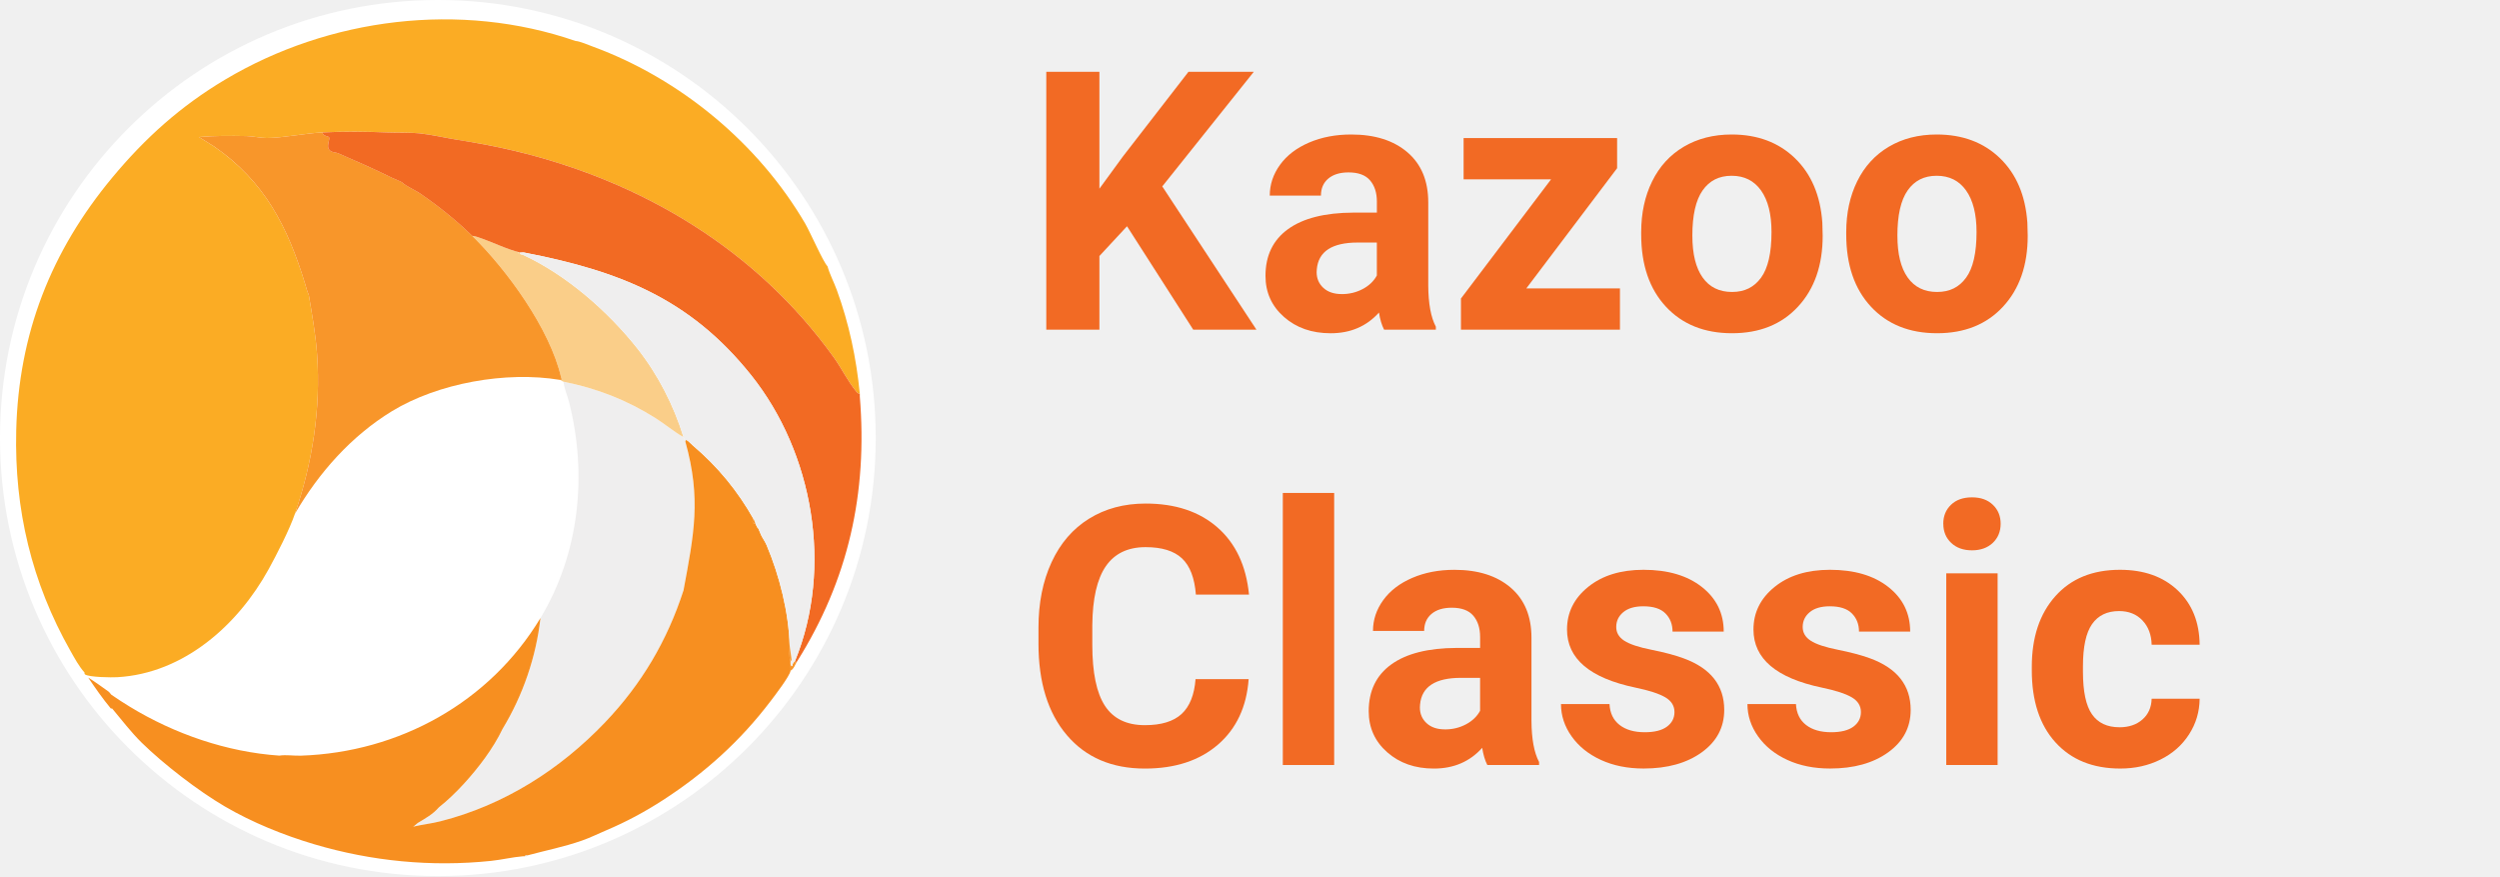
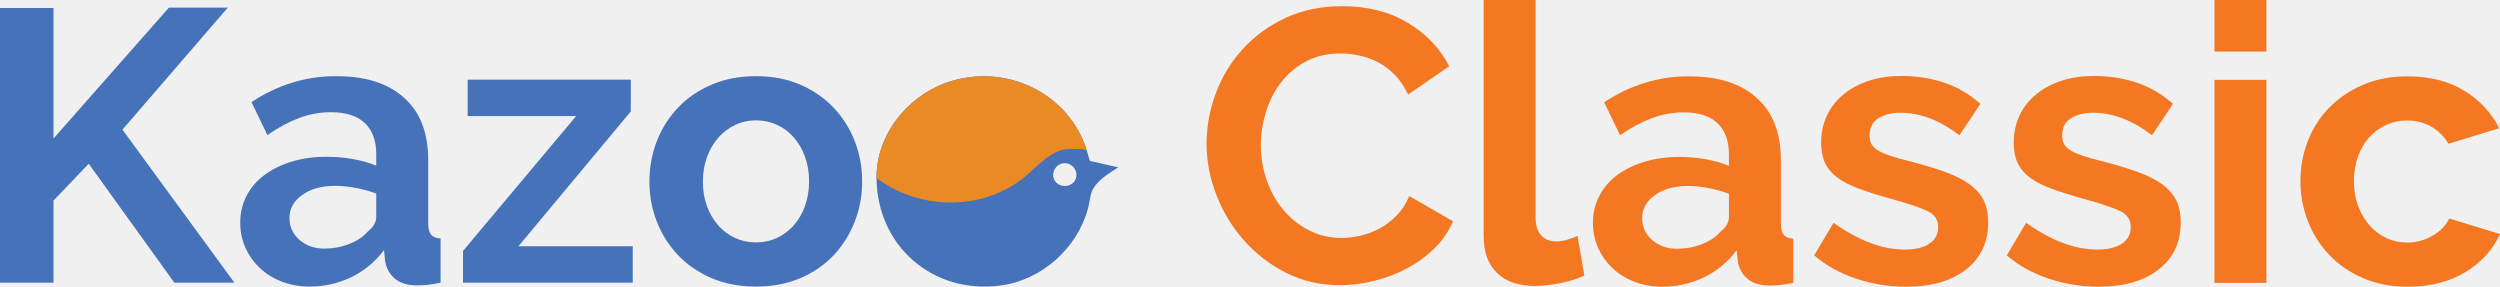
- <svg xmlns="http://www.w3.org/2000/svg" id="Layer_1" version="1.1" viewBox="0 0 1231.58 431.58">
+ <svg xmlns="http://www.w3.org/2000/svg" id="Layer_1" data-name="Layer 1" viewBox="0 0 1690.39 193.88">
  <defs>
    <style>
-       .st0 {
-         fill: #face89;
+       .cls-1 {
+         fill: #f47721;
      }

-       .st1 {
-         fill: #fff;
+       .cls-2 {
+         fill: #e98a24;
      }

-       .st2 {
-         fill: #f8962a;
-       }
- 
-       .st3 {
-         fill: #efeeee;
-       }
- 
-       .st4 {
-         fill: #fbac24;
-       }
- 
-       .st5 {
-         fill: #dcdbdb;
-       }
- 
-       .st6 {
-         fill: #f26a23;
-       }
- 
-       .st7 {
-         fill: #f78f20;
-       }
- 
-       .st8 {
-         fill: #f26a24;
+       .cls-3 {
+         fill: #4572b8;
      }
    </style>
  </defs>
-   <circle class="st1" cx="215.79" cy="215.79" r="215.79" />
  <g>
-     <path class="st4" d="M423.74,193.95c-1.02-.03-1.45-.72-2.01-1.4-3.72-4.51-7.2-11.45-10.81-16.48-38.05-53.03-94.32-86.71-157.3-101.75-9.72-2.32-18.35-3.89-28.2-5.45-5.86-.94-12.93-2.61-18.65-3.19-4.99-.5-10.76-.26-15.92-.45-10.73-.41-21.13-.55-31.84,0-8.85.44-19.43,2.73-27.52,2.76-2.93.02-7-.9-9.99-.96-7.79-.15-15.73-.19-23.44.47l7.41,4.64c24.94,17.2,36.25,39.5,44.89,67.68.64,2.08.92,3.54,1.82,5.46,1.63,9.72,3.4,19.48,4.09,29.34,1.88,26.8-2.26,53.25-10.91,78.46-2.7,7.87-8.86,19.85-12.95,27.3-15.12,27.51-41.82,51.37-74.59,53.23-2.87.17-13.84.05-15.89-1.35-.45-.31-.21-.87-.28-.94-2.78-3.12-4.85-6.99-6.9-10.61-19.15-33.77-27.7-69.73-26.76-108.56,1.16-47.69,17.14-88.34,47.31-124.64,16.23-19.53,33.68-35.21,55.64-48.29C162.18,8.7,226.9.57,283.64,20.19c1.98.05,6.62,2.07,8.75,2.85,42.96,15.81,81.32,47.59,104.42,87.08,2.48,4.24,8.74,18.72,11.01,21.06,1.11,4.01,3.12,7.7,4.55,11.59,6.02,16.42,9.69,33.76,11.37,51.18Z" />
-     <path class="st3" d="M336.85,290.84c-8.06,24.89-20.68,46.2-38.66,65.05-22.13,23.2-49.79,40.79-81.13,48.73-4.48,1.14-9.16,1.62-13.48,2.67.74-.35,1.77-1.52,2.27-1.82,3.87-2.33,7.42-4.24,10.46-7.73,4.23-3.29,8.63-7.59,12.29-11.59,7.19-7.86,14.5-17.45,19.09-27.08,9.97-16.47,16.5-35.36,18.65-54.58,19.2-31.85,23.23-70.56,14.1-106.44-.85-3.32-2.34-6.55-2.73-10.01,16.48,3.28,31.21,9.01,45.45,18,4.67,2.95,8.88,6.55,13.69,9.29.26.85.76,1.74.91,2.27,7.89,28.2,4.21,45.64-.91,73.23Z" />
-     <path class="st0" d="M234.96,116.63c6.59,2.07,15.16,6.39,21.38,7.73-.28,1.24.67.84,1.33,1.14,21.33,9.84,41.92,27.82,56.43,46.16,10.11,12.78,17.99,28.15,22.74,43.67-4.8-2.73-9.01-6.33-13.68-9.29-14.24-9-28.97-14.72-45.45-18.01-.44-.09-1.39-.84-1.82-.91,1.44.18.81-.43.61-1.29-5.55-23.82-26.53-52.71-43.82-69.67.78.05,1.54.22,2.27.45ZM255.21,124.36v.45c.3-.15.3-.3,0-.45Z" />
-     <path class="st2" d="M275.91,187.13c-26.46-4.4-60.06,1.58-82.79,15.46-20.04,12.25-36.04,30.32-47.76,50.49,8.65-25.21,12.79-51.66,10.91-78.45-.69-9.87-2.46-19.63-4.09-29.35-.9-1.92-1.18-3.38-1.82-5.46-8.64-28.18-19.95-50.48-44.88-67.69l-7.42-4.62c7.72-.68,15.65-.63,23.44-.48,2.99.05,7.06.98,9.99.96,8.09-.04,18.67-2.32,27.52-2.76-.24,1.66,2.85,1.91,3.11,2.33.77,1.22-2.05,5.17,1.02,6.95,1.16.68,2.43.51,3.55,1,8.98,3.88,17.96,7.83,26.56,12.1,1.57.78,3.34,1.31,4.87,2.18,1.43,1.59,6.71,4,8.86,5.47,9.02,6.18,17.91,13.26,25.71,20.91,17.29,16.96,38.28,45.85,43.82,69.67.21.86.84,1.47-.6,1.29Z" />
-     <path class="st6" d="M392.8,325.87c-.93.58-.99.76-.91-.45,18.68-45.9,8.87-102.25-21.64-140.52-30.42-38.14-65.54-51.5-112.09-60.53-.54-.1-1.3.11-1.82,0-6.22-1.34-14.79-5.66-21.38-7.73-.74-.23-1.5-.41-2.27-.45-7.81-7.66-16.69-14.72-25.71-20.91-2.15-1.47-7.43-3.88-8.86-5.47-1.54-.87-3.31-1.41-4.87-2.18-8.6-4.28-17.59-8.22-26.56-12.1-1.12-.49-2.39-.32-3.55-1-3.07-1.78-.25-5.74-1.01-6.95-.27-.42-3.36-.67-3.12-2.34,10.71-.54,21.11-.4,31.84,0,5.16.2,10.93-.05,15.92.45,5.72.58,12.79,2.25,18.65,3.18,9.85,1.56,18.49,3.14,28.2,5.46,62.98,15.04,119.26,48.72,157.3,101.75,3.61,5.03,7.1,11.97,10.81,16.48.57.69.99,1.38,2.01,1.41.03.3-.03.61,0,.91,0,.02-.02.18,0,.45,3.88,47.66-5.61,90.2-30.93,130.55Z" />
-     <path class="st7" d="M389.62,330.41c-.4,2.65-7.78,12.27-9.83,14.96-14.91,19.64-32.31,35.33-52.95,48.72-9.07,5.88-18.09,10.72-28.2,15.01-3.93,1.66-7.78,3.59-11.83,5-8.78,3.07-17.89,4.86-26.84,7.28-.42.11-1.08-.18-1.36.45-.3.01-.61-.02-.91,0-5.25.43-10.45,1.72-15.7,2.27-29.36,3.07-58.95.16-87.1-8.18-15.01-4.45-30.58-10.73-44.12-18.65-13.13-7.67-30.16-20.84-40.94-31.39-5.04-4.93-10.01-11.39-14.56-16.83-.05-.05-.59.08-.76-.14-3.97-4.79-7.56-9.95-11.05-15.11,3.42,2.12,6.7,4.52,9.97,6.86.66.48,1.11,1.36,1.4,1.56,2.69,1.88,6.27,4.19,9.1,5.91,22.05,13.45,47.87,22.35,73.69,24.11,3.53-.52,7.09.15,10.71.02,48.41-1.63,92.95-26.21,118.01-67.8-2.15,19.22-8.68,38.12-18.65,54.58-4.59,9.63-11.9,19.22-19.09,27.08-3.67,4-8.07,8.3-12.29,11.59-3.04,3.49-6.6,5.4-10.46,7.73-.5.3-1.53,1.46-2.27,1.82,4.32-1.05,9-1.53,13.48-2.67,31.34-7.94,59-25.53,81.13-48.73,17.98-18.85,30.6-40.16,38.66-65.05,5.12-27.59,8.8-45.03.91-73.23-.25-2.39,2.67,1,3.64,1.82,12.28,10.43,22.09,22.33,30.02,36.39-1.06.84-.43,2.38.91,2.27.34.63.59,1.21.91,1.82l.45.45c.62,1.22.91,2.22,1.36,3.18.74,1.56,2,3.28,2.73,5,6.38,15.14,10.92,33.11,11.37,49.58.07,2.49-.43,5.52.45,7.73,0,.45.03.91,0,1.36-.06,1.02.14,2.23,0,3.18Z" />
-     <path class="st2" d="M391.89,325.41c-.08,1.21-.02,1.04.91.45-.96,1.53-1.5,3.6-3.18,4.55.14-.95-.06-2.16,0-3.18l.46.91h.44c-.29-1.19,1.22-2.37,1.37-2.73Z" />
-     <path class="st7" d="M423.73,195.32c-.02-.27,0-.43,0-.45v.45Z" />
-     <path class="st3" d="M391.89,325.41c-.15.36-1.66,1.53-1.37,2.72h-.45l-.46-.91c.03-.45,0-.91,0-1.36,0-.1.65-.66.48-1.1l-.93-6.63c-.45-16.47-4.99-34.44-11.37-49.58-.73-1.72-1.99-3.44-2.73-5-.45-.96-.75-1.96-1.36-3.18-.1-.18-.38-.31-.45-.45-.32-.61-.57-1.19-.91-1.82-.31-.58-.47-1.5-.91-2.27-7.93-14.06-17.74-25.96-30.02-36.39-.97-.82-3.89-4.21-3.64-1.82-.15-.53-.65-1.42-.91-2.27-4.75-15.52-12.63-30.89-22.74-43.67-14.51-18.34-35.1-36.33-56.43-46.16-.66-.31-1.61.1-1.33-1.15.52.11,1.28-.1,1.82,0,46.55,9.03,81.67,22.39,112.09,60.53,30.51,38.26,40.32,94.62,21.64,140.52Z" />
-     <path class="st3" d="M255.21,124.36c.3.15.3.3,0,.45v-.45Z" />
-     <path class="st5" d="M259.98,421.39c-.22.6-.87.43-1.36.45.28-.63.94-.34,1.36-.45Z" />
-     <path class="st2" d="M389.62,325.87c-.89-2.21-.39-5.24-.45-7.73l.93,6.63c.17.44-.48,1-.48,1.1Z" />
-     <path class="st7" d="M372.33,258.09c-1.34.1-1.97-1.44-.91-2.27.44.78.6,1.7.91,2.27Z" />
-     <path class="st7" d="M373.7,260.37l-.45-.45c.07.14.36.27.45.45Z" />
+     <path class="cls-3" d="M737.01,108.82c-.95-2.31-1.42-4.78-2.17-7.15-11.96-37.81-52.3-57.94-90.35-47.22-28.93,8.15-52.04,35.38-51.83,65.86.33,46.03,38.04,78.79,83.82,72.76,27.84-3.67,51.99-25.2,59.2-52.21,1.92-7.19.83-10.87,6.12-16.86,3.97-4.5,9.32-7.57,14.28-10.85l-19.07-4.33ZM727.5,120.55c-1.97,6.3-11.23,7.01-14.42,1.36-2.62-4.63.47-10.64,5.61-11.47,5.63-.91,10.55,4.56,8.81,10.11Z" />
+     <path class="cls-2" d="M644.49,54.45c-28.93,8.15-52.04,35.38-51.83,65.86,28.72,22,71.54,22.45,99.9-.45,8.03-6.48,18.51-19.06,29.92-19.06h9.54c.46,0,2.14.74,2.82.87-11.96-37.81-52.3-57.94-90.35-47.22Z" />
  </g>
  <g>
-     <path class="st8" d="M555.43,111.46l-13.61,14.66v36.3h-26.18V35.37h26.18v57.59l11.52-15.79,32.37-41.8h32.2l-45.11,56.46,46.42,70.59h-31.15l-32.64-50.96Z" />
-     <path class="st8" d="M682.13,162.42c-1.17-2.27-2.01-5.09-2.53-8.46-6.11,6.81-14.05,10.21-23.82,10.21-9.25,0-16.92-2.67-22.99-8.03-6.08-5.35-9.12-12.1-9.12-20.24,0-10,3.71-17.68,11.13-23.04,7.42-5.35,18.13-8.06,32.16-8.12h11.61v-5.41c0-4.36-1.12-7.85-3.36-10.47-2.24-2.62-5.77-3.93-10.6-3.93-4.25,0-7.58,1.02-9.99,3.05-2.41,2.04-3.62,4.83-3.62,8.38h-25.22c0-5.47,1.69-10.53,5.06-15.18,3.37-4.65,8.14-8.3,14.31-10.95,6.17-2.65,13.09-3.97,20.77-3.97,11.63,0,20.87,2.92,27.71,8.77,6.83,5.85,10.25,14.06,10.25,24.65v40.93c.06,8.96,1.31,15.74,3.75,20.33v1.48h-25.48ZM661.27,144.88c3.72,0,7.16-.83,10.3-2.49,3.14-1.66,5.47-3.88,6.98-6.68v-16.23h-9.42c-12.62,0-19.34,4.36-20.16,13.09l-.09,1.48c0,3.14,1.1,5.73,3.32,7.77,2.21,2.04,5.24,3.05,9.08,3.05Z" />
-     <path class="st8" d="M752.2,142.09h46.16v20.33h-78.36v-15.36l44.42-58.73h-43.11v-20.33h75.65v14.86l-44.76,59.23Z" />
-     <path class="st8" d="M808.83,114.34c0-9.37,1.8-17.71,5.41-25.04,3.61-7.33,8.8-13,15.58-17.02,6.78-4.01,14.64-6.02,23.6-6.02,12.74,0,23.14,3.9,31.2,11.69,8.06,7.8,12.55,18.38,13.48,31.76l.17,6.46c0,14.49-4.04,26.11-12.13,34.86-8.09,8.76-18.94,13.13-32.55,13.13s-24.48-4.36-32.59-13.09-12.17-20.59-12.17-35.6v-1.13ZM834.05,116.13c0,8.97,1.69,15.83,5.06,20.58,3.37,4.75,8.2,7.12,14.48,7.12s10.88-2.35,14.31-7.04c3.43-4.69,5.15-12.19,5.15-22.5,0-8.8-1.72-15.61-5.15-20.45-3.43-4.83-8.26-7.25-14.49-7.25s-10.94,2.4-14.31,7.21c-3.38,4.81-5.06,12.25-5.06,22.33Z" />
-     <path class="st8" d="M909.88,114.34c0-9.37,1.8-17.71,5.41-25.04,3.61-7.33,8.8-13,15.58-17.02,6.78-4.01,14.64-6.02,23.6-6.02,12.74,0,23.14,3.9,31.2,11.69,8.06,7.8,12.55,18.38,13.48,31.76l.17,6.46c0,14.49-4.04,26.11-12.13,34.86-8.09,8.76-18.94,13.13-32.55,13.13s-24.48-4.36-32.59-13.09-12.17-20.59-12.17-35.6v-1.13ZM935.1,116.13c0,8.97,1.69,15.83,5.06,20.58,3.37,4.75,8.2,7.12,14.48,7.12s10.88-2.35,14.31-7.04c3.43-4.69,5.15-12.19,5.15-22.5,0-8.8-1.72-15.61-5.15-20.45-3.43-4.83-8.26-7.25-14.49-7.25s-10.94,2.4-14.31,7.21c-3.38,4.81-5.06,12.25-5.06,22.33Z" />
-     <path class="st8" d="M615.37,334.55c-.99,13.67-6.04,24.43-15.14,32.29-9.11,7.85-21.1,11.78-36,11.78-16.29,0-29.1-5.48-38.44-16.45-9.34-10.96-14-26.02-14-45.16v-7.77c0-12.22,2.15-22.98,6.46-32.29,4.3-9.31,10.46-16.45,18.46-21.42,8-4.97,17.29-7.46,27.88-7.46,14.66,0,26.47,3.93,35.43,11.78,8.96,7.85,14.14,18.88,15.53,33.07h-26.18c-.64-8.2-2.92-14.15-6.85-17.84-3.93-3.69-9.9-5.54-17.93-5.54-8.73,0-15.26,3.13-19.59,9.38-4.33,6.25-6.56,15.96-6.68,29.1v9.6c0,13.73,2.08,23.76,6.24,30.11s10.72,9.51,19.68,9.51c8.08,0,14.12-1.85,18.11-5.54,3.98-3.69,6.27-9.41,6.85-17.15h26.18Z" />
-     <path class="st8" d="M657.52,376.87h-25.31v-134.03h25.31v134.03Z" />
-     <path class="st8" d="M733,376.87c-1.17-2.27-2.01-5.09-2.53-8.46-6.11,6.81-14.05,10.21-23.82,10.21-9.25,0-16.92-2.67-22.99-8.03-6.08-5.35-9.12-12.1-9.12-20.24,0-10,3.71-17.68,11.13-23.04,7.42-5.35,18.13-8.06,32.16-8.12h11.61v-5.41c0-4.36-1.12-7.85-3.36-10.47-2.24-2.62-5.77-3.93-10.6-3.93-4.25,0-7.58,1.02-9.99,3.05-2.41,2.04-3.62,4.83-3.62,8.38h-25.22c0-5.47,1.69-10.53,5.06-15.18,3.37-4.65,8.14-8.3,14.31-10.95,6.17-2.65,13.09-3.97,20.77-3.97,11.63,0,20.87,2.92,27.71,8.77,6.83,5.85,10.25,14.06,10.25,24.65v40.92c.06,8.96,1.31,15.74,3.75,20.33v1.48h-25.48ZM712.15,359.33c3.72,0,7.16-.83,10.3-2.49s5.47-3.88,6.98-6.68v-16.23h-9.42c-12.62,0-19.34,4.36-20.16,13.09l-.09,1.48c0,3.14,1.1,5.73,3.32,7.77,2.21,2.04,5.24,3.05,9.08,3.05Z" />
-     <path class="st8" d="M825.23,350.78c0-3.08-1.53-5.51-4.58-7.29-3.05-1.77-7.96-3.36-14.7-4.76-22.46-4.71-33.68-14.25-33.68-28.62,0-8.38,3.48-15.37,10.43-20.99,6.95-5.61,16.04-8.42,27.27-8.42,11.98,0,21.57,2.82,28.75,8.46,7.18,5.64,10.78,12.97,10.78,21.99h-25.22c0-3.61-1.16-6.59-3.49-8.94-2.33-2.36-5.96-3.53-10.91-3.53-4.25,0-7.53.96-9.86,2.88-2.33,1.92-3.49,4.36-3.49,7.33,0,2.79,1.32,5.05,3.97,6.76,2.65,1.72,7.11,3.2,13.39,4.45,6.28,1.25,11.58,2.66,15.88,4.23,13.32,4.89,19.98,13.35,19.98,25.39,0,8.61-3.7,15.58-11.08,20.9-7.39,5.32-16.93,7.98-28.62,7.98-7.91,0-14.94-1.41-21.07-4.23-6.14-2.82-10.95-6.69-14.44-11.61-3.49-4.92-5.24-10.22-5.24-15.92h23.91c.23,4.48,1.89,7.91,4.97,10.3,3.08,2.39,7.21,3.58,12.39,3.58,4.83,0,8.48-.92,10.95-2.75,2.47-1.83,3.71-4.23,3.71-7.2Z" />
-     <path class="st8" d="M917.12,350.78c0-3.08-1.53-5.51-4.58-7.29-3.05-1.77-7.96-3.36-14.7-4.76-22.46-4.71-33.68-14.25-33.68-28.62,0-8.38,3.48-15.37,10.43-20.99,6.95-5.61,16.04-8.42,27.27-8.42,11.98,0,21.57,2.82,28.75,8.46,7.18,5.64,10.78,12.97,10.78,21.99h-25.22c0-3.61-1.16-6.59-3.49-8.94-2.33-2.36-5.96-3.53-10.91-3.53-4.25,0-7.53.96-9.86,2.88-2.33,1.92-3.49,4.36-3.49,7.33,0,2.79,1.32,5.05,3.97,6.76,2.65,1.72,7.11,3.2,13.39,4.45,6.28,1.25,11.58,2.66,15.88,4.23,13.32,4.89,19.98,13.35,19.98,25.39,0,8.61-3.7,15.58-11.08,20.9-7.39,5.32-16.93,7.98-28.62,7.98-7.91,0-14.94-1.41-21.07-4.23-6.14-2.82-10.95-6.69-14.44-11.61-3.49-4.92-5.24-10.22-5.24-15.92h23.91c.23,4.48,1.89,7.91,4.97,10.3,3.08,2.39,7.21,3.58,12.39,3.58,4.83,0,8.48-.92,10.95-2.75,2.47-1.83,3.71-4.23,3.71-7.2Z" />
-     <path class="st8" d="M957.7,258.02c0-3.78,1.26-6.89,3.8-9.34,2.53-2.44,5.98-3.67,10.34-3.67s7.74,1.22,10.3,3.67c2.56,2.44,3.84,5.56,3.84,9.34s-1.3,6.98-3.88,9.42c-2.59,2.44-6.01,3.67-10.25,3.67s-7.67-1.22-10.25-3.67c-2.59-2.44-3.88-5.58-3.88-9.42ZM984.48,376.87h-25.31v-94.42h25.31v94.42Z" />
-     <path class="st8" d="M1044.52,358.28c4.65,0,8.43-1.28,11.34-3.84,2.91-2.56,4.42-5.96,4.54-10.21h23.65c-.06,6.4-1.8,12.26-5.24,17.58-3.43,5.32-8.13,9.45-14.09,12.39-5.96,2.94-12.55,4.41-19.76,4.41-13.5,0-24.14-4.29-31.94-12.87-7.8-8.58-11.69-20.43-11.69-35.56v-1.66c0-14.54,3.87-26.15,11.61-34.82,7.74-8.67,18.35-13,31.85-13,11.81,0,21.28,3.36,28.4,10.08,7.12,6.72,10.75,15.66,10.86,26.83h-23.65c-.12-4.91-1.63-8.9-4.54-11.97-2.91-3.07-6.75-4.61-11.52-4.61-5.88,0-10.31,2.14-13.31,6.42-3,4.28-4.49,11.23-4.49,20.84v2.62c0,9.73,1.48,16.72,4.45,20.98,2.97,4.25,7.47,6.38,13.53,6.38Z" />
+     <path class="cls-1" d="M815.85,96.94c0-11.35,2.05-22.57,6.16-33.67,4.1-11.09,10.09-21,17.95-29.74,7.86-8.73,17.46-15.81,28.82-21.22,11.35-5.41,24.28-8.12,38.78-8.12,17.12,0,31.92,3.76,44.41,11.27,12.49,7.51,21.79,17.29,27.9,29.34l-27.77,19.13c-2.45-5.24-5.42-9.65-8.91-13.23-3.5-3.58-7.25-6.42-11.27-8.52-4.02-2.1-8.21-3.62-12.58-4.58-4.37-.96-8.65-1.44-12.84-1.44-9.08,0-16.99,1.83-23.71,5.5-6.73,3.67-12.31,8.43-16.77,14.28-4.45,5.85-7.82,12.49-10.09,19.91-2.27,7.43-3.41,14.8-3.41,22.14,0,8.21,1.31,16.11,3.93,23.71,2.62,7.6,6.33,14.28,11.13,20.04,4.8,5.76,10.57,10.39,17.29,13.89,6.72,3.5,14.1,5.24,22.14,5.24,4.19,0,8.56-.52,13.1-1.57,4.54-1.05,8.86-2.71,12.97-4.98,4.1-2.27,7.9-5.2,11.4-8.78,3.49-3.58,6.29-7.9,8.38-12.97l29.61,17.03c-2.97,6.99-7.21,13.15-12.71,18.47-5.5,5.33-11.7,9.82-18.6,13.49-6.9,3.67-14.28,6.46-22.14,8.38-7.86,1.92-15.55,2.88-23.06,2.88-13.28,0-25.41-2.79-36.42-8.38-11-5.59-20.48-12.88-28.43-21.88-7.95-8.99-14.15-19.21-18.6-30.65-4.45-11.44-6.68-23.1-6.68-34.98Z" />
+     <path class="cls-1" d="M1003.18,0h35.11v147.24c0,5.07,1.22,9,3.67,11.79,2.45,2.8,5.94,4.19,10.48,4.19,2.1,0,4.41-.35,6.94-1.05,2.53-.7,4.93-1.57,7.21-2.62l4.71,26.72c-4.71,2.27-10.22,4.02-16.51,5.24-6.29,1.22-11.96,1.83-17.03,1.83-11,0-19.52-2.92-25.54-8.78-6.03-5.85-9.04-14.19-9.04-25.02V0Z" />
+     <path class="cls-1" d="M1123.96,193.88c-6.64,0-12.84-1.09-18.6-3.28-5.76-2.18-10.74-5.24-14.93-9.17-4.19-3.93-7.47-8.51-9.83-13.75s-3.54-11-3.54-17.29,1.44-12.44,4.32-17.95,6.9-10.17,12.05-14.02c5.15-3.84,11.31-6.85,18.47-9.04,7.16-2.18,15.02-3.27,23.58-3.27,6.11,0,12.09.52,17.95,1.57,5.85,1.05,11.04,2.53,15.59,4.45v-7.86c0-9.08-2.58-16.07-7.73-20.96-5.15-4.89-12.8-7.34-22.92-7.34-7.34,0-14.5,1.31-21.48,3.93-6.99,2.62-14.15,6.46-21.48,11.53l-10.74-22.27c17.64-11.7,36.68-17.55,57.12-17.55s35.06,4.85,45.98,14.54c10.91,9.69,16.38,23.71,16.38,42.05v42.71c0,3.67.66,6.29,1.96,7.86,1.31,1.57,3.45,2.45,6.42,2.62v29.87c-5.94,1.22-11.09,1.83-15.46,1.83-6.64,0-11.75-1.49-15.33-4.45-3.58-2.97-5.81-6.9-6.68-11.79l-.79-7.6c-6.12,8.04-13.54,14.15-22.27,18.34-8.74,4.19-18.08,6.29-28.03,6.29ZM1133.92,168.2c5.94,0,11.57-1.05,16.9-3.14,5.33-2.1,9.47-4.89,12.45-8.38,3.84-2.97,5.76-6.29,5.76-9.96v-15.72c-4.19-1.57-8.74-2.84-13.62-3.8-4.89-.96-9.61-1.44-14.15-1.44-9.08,0-16.51,2.06-22.27,6.16-5.76,4.11-8.65,9.3-8.65,15.59,0,5.94,2.27,10.87,6.81,14.8,4.54,3.93,10.13,5.9,16.77,5.9Z" />
+     <path class="cls-1" d="M1288.76,193.88c-11.53,0-22.79-1.83-33.8-5.5-11-3.67-20.44-8.91-28.3-15.72l13.1-22.01c8.38,5.94,16.55,10.44,24.5,13.49,7.95,3.06,15.85,4.58,23.71,4.58,6.98,0,12.49-1.31,16.51-3.93,4.02-2.62,6.03-6.37,6.03-11.27s-2.36-8.47-7.07-10.74c-4.72-2.27-12.4-4.89-23.06-7.86-8.91-2.44-16.51-4.8-22.79-7.07-6.29-2.27-11.36-4.85-15.2-7.73-3.84-2.88-6.64-6.2-8.38-9.96-1.75-3.75-2.62-8.25-2.62-13.49,0-6.98,1.35-13.27,4.06-18.86,2.71-5.59,6.5-10.35,11.4-14.28,4.89-3.93,10.61-6.94,17.16-9.04,6.55-2.1,13.67-3.14,21.35-3.14,10.3,0,19.95,1.49,28.95,4.45,8.99,2.97,17.25,7.77,24.76,14.41l-14.15,21.22c-6.99-5.24-13.75-9.08-20.3-11.53-6.55-2.44-13.06-3.67-19.52-3.67-5.94,0-10.92,1.22-14.93,3.67-4.02,2.45-6.03,6.38-6.03,11.79,0,2.45.48,4.45,1.44,6.03.96,1.57,2.49,2.97,4.58,4.19,2.1,1.22,4.85,2.4,8.25,3.54,3.41,1.14,7.64,2.32,12.71,3.54,9.43,2.45,17.51,4.89,24.24,7.34,6.72,2.45,12.22,5.24,16.51,8.38,4.28,3.14,7.42,6.77,9.43,10.87,2.01,4.11,3.01,9.04,3.01,14.8,0,13.45-4.98,24.06-14.93,31.83-9.96,7.77-23.49,11.66-40.61,11.66Z" />
+     <path class="cls-1" d="M1418.97,193.88c-11.53,0-22.79-1.83-33.8-5.5-11-3.67-20.44-8.91-28.3-15.72l13.1-22.01c8.38,5.94,16.55,10.44,24.5,13.49,7.95,3.06,15.85,4.58,23.71,4.58,6.98,0,12.49-1.31,16.51-3.93,4.02-2.62,6.03-6.37,6.03-11.27s-2.36-8.47-7.07-10.74c-4.72-2.27-12.4-4.89-23.06-7.86-8.91-2.44-16.51-4.8-22.79-7.07-6.29-2.27-11.36-4.85-15.2-7.73-3.84-2.88-6.64-6.2-8.38-9.96-1.75-3.75-2.62-8.25-2.62-13.49,0-6.98,1.35-13.27,4.06-18.86,2.71-5.59,6.5-10.35,11.4-14.28,4.89-3.93,10.61-6.94,17.16-9.04,6.55-2.1,13.67-3.14,21.35-3.14,10.3,0,19.95,1.49,28.95,4.45,8.99,2.97,17.25,7.77,24.76,14.41l-14.15,21.22c-6.99-5.24-13.75-9.08-20.3-11.53-6.55-2.44-13.06-3.67-19.52-3.67-5.94,0-10.92,1.22-14.93,3.67-4.02,2.45-6.03,6.38-6.03,11.79,0,2.45.48,4.45,1.44,6.03.96,1.57,2.49,2.97,4.58,4.19,2.1,1.22,4.85,2.4,8.25,3.54,3.41,1.14,7.64,2.32,12.71,3.54,9.43,2.45,17.51,4.89,24.24,7.34,6.72,2.45,12.22,5.24,16.51,8.38,4.28,3.14,7.42,6.77,9.43,10.87,2.01,4.11,3.01,9.04,3.01,14.8,0,13.45-4.98,24.06-14.93,31.83-9.96,7.77-23.49,11.66-40.61,11.66Z" />
+     <path class="cls-1" d="M1497.3,34.85V0h35.11v34.85h-35.11ZM1497.3,191.26V53.97h35.11v137.29h-35.11Z" />
+     <path class="cls-1" d="M1555.46,122.62c0-9.6,1.66-18.69,4.98-27.25,3.32-8.56,8.12-16.07,14.41-22.53,6.29-6.46,13.89-11.61,22.79-15.46,8.91-3.84,18.95-5.76,30.13-5.76,15.02,0,27.81,3.23,38.38,9.69,10.57,6.46,18.47,14.93,23.71,25.41l-34.32,10.48c-2.97-5.06-6.9-8.95-11.79-11.66-4.89-2.71-10.31-4.06-16.24-4.06-5.07,0-9.78,1.01-14.15,3.01-4.37,2.01-8.17,4.81-11.4,8.38-3.23,3.58-5.76,7.91-7.6,12.97-1.83,5.07-2.75,10.66-2.75,16.77s.96,11.7,2.88,16.77c1.92,5.07,4.5,9.43,7.73,13.1,3.23,3.67,7.03,6.51,11.4,8.51,4.36,2.01,8.99,3.01,13.89,3.01,6.29,0,12.09-1.57,17.42-4.72,5.33-3.14,9.04-6.98,11.14-11.53l34.32,10.48c-4.72,10.48-12.49,19.04-23.32,25.68-10.83,6.64-23.84,9.96-39.04,9.96-11.18,0-21.22-1.92-30.13-5.76-8.91-3.84-16.51-9.04-22.79-15.59-6.29-6.55-11.14-14.15-14.54-22.79-3.41-8.65-5.11-17.69-5.11-27.12Z" />
+   </g>
+   <g>
+     <path class="cls-3" d="M0,191.15V5.39h36.16v88.29L114.23,5.13h39.82l-71.26,82.53,75.72,103.49h-40.61l-57.9-80.43-23.84,24.89v55.54H0Z" />
+     <path class="cls-3" d="M209.34,193.77c-6.64,0-12.84-1.09-18.6-3.28-5.76-2.18-10.74-5.24-14.93-9.17-4.19-3.93-7.47-8.51-9.83-13.75-2.36-5.24-3.54-11-3.54-17.29s1.44-12.44,4.32-17.95,6.9-10.17,12.05-14.02c5.15-3.84,11.31-6.85,18.47-9.04,7.16-2.18,15.02-3.27,23.58-3.27,6.11,0,12.09.52,17.95,1.57,5.85,1.05,11.04,2.53,15.59,4.45v-7.86c0-9.08-2.58-16.07-7.73-20.96-5.15-4.89-12.8-7.34-22.92-7.34-7.34,0-14.5,1.31-21.48,3.93-6.99,2.62-14.15,6.46-21.48,11.53l-10.74-22.27c17.64-11.7,36.68-17.55,57.12-17.55s35.06,4.85,45.98,14.54c10.91,9.69,16.38,23.71,16.38,42.05v42.71c0,3.67.65,6.29,1.96,7.86,1.31,1.57,3.45,2.45,6.42,2.62v29.87c-5.94,1.22-11.09,1.83-15.46,1.83-6.64,0-11.75-1.49-15.33-4.45-3.58-2.97-5.81-6.9-6.68-11.79l-.79-7.6c-6.12,8.04-13.54,14.15-22.27,18.34-8.74,4.19-18.08,6.29-28.03,6.29ZM219.29,168.09c5.94,0,11.57-1.05,16.9-3.14,5.33-2.1,9.47-4.89,12.45-8.38,3.84-2.97,5.76-6.29,5.76-9.96v-15.72c-4.19-1.57-8.73-2.84-13.62-3.8-4.89-.96-9.61-1.44-14.15-1.44-9.08,0-16.51,2.06-22.27,6.16-5.76,4.11-8.65,9.3-8.65,15.59,0,5.94,2.27,10.87,6.81,14.8,4.54,3.93,10.13,5.9,16.77,5.9Z" />
+     <path class="cls-3" d="M313.08,169.66l76.5-91.18h-73.36v-24.63h110.3v21.48l-75.98,91.18h77.29v24.63h-114.76v-21.48Z" />
+     <path class="cls-3" d="M511.16,193.77c-11.18,0-21.22-1.92-30.13-5.76-8.91-3.84-16.46-9.04-22.66-15.59-6.2-6.55-10.96-14.1-14.28-22.66-3.32-8.56-4.98-17.55-4.98-26.99s1.66-18.69,4.98-27.25c3.32-8.56,8.08-16.11,14.28-22.66,6.2-6.55,13.75-11.75,22.66-15.59,8.91-3.84,18.95-5.76,30.13-5.76s21.18,1.92,30,5.76c8.82,3.84,16.33,9.04,22.53,15.59,6.2,6.55,10.96,14.11,14.28,22.66,3.32,8.56,4.98,17.64,4.98,27.25s-1.66,18.43-4.98,26.99c-3.32,8.56-8.04,16.11-14.15,22.66-6.12,6.55-13.62,11.75-22.53,15.59-8.91,3.84-18.95,5.76-30.13,5.76ZM475.26,122.76c0,6.12.92,11.66,2.75,16.64,1.83,4.98,4.36,9.3,7.6,12.97,3.23,3.67,7.03,6.51,11.4,8.51,4.36,2.01,9.08,3.01,14.15,3.01s9.78-1,14.15-3.01c4.36-2.01,8.16-4.85,11.4-8.51,3.23-3.67,5.76-8.03,7.6-13.1,1.83-5.06,2.75-10.65,2.75-16.77s-.92-11.44-2.75-16.51c-1.83-5.06-4.37-9.43-7.6-13.1-3.23-3.67-7.03-6.5-11.4-8.51-4.37-2.01-9.08-3.01-14.15-3.01s-9.78,1.05-14.15,3.14c-4.37,2.1-8.17,4.98-11.4,8.65-3.23,3.67-5.76,8.04-7.6,13.1-1.83,5.07-2.75,10.57-2.75,16.51Z" />
  </g>
</svg>
